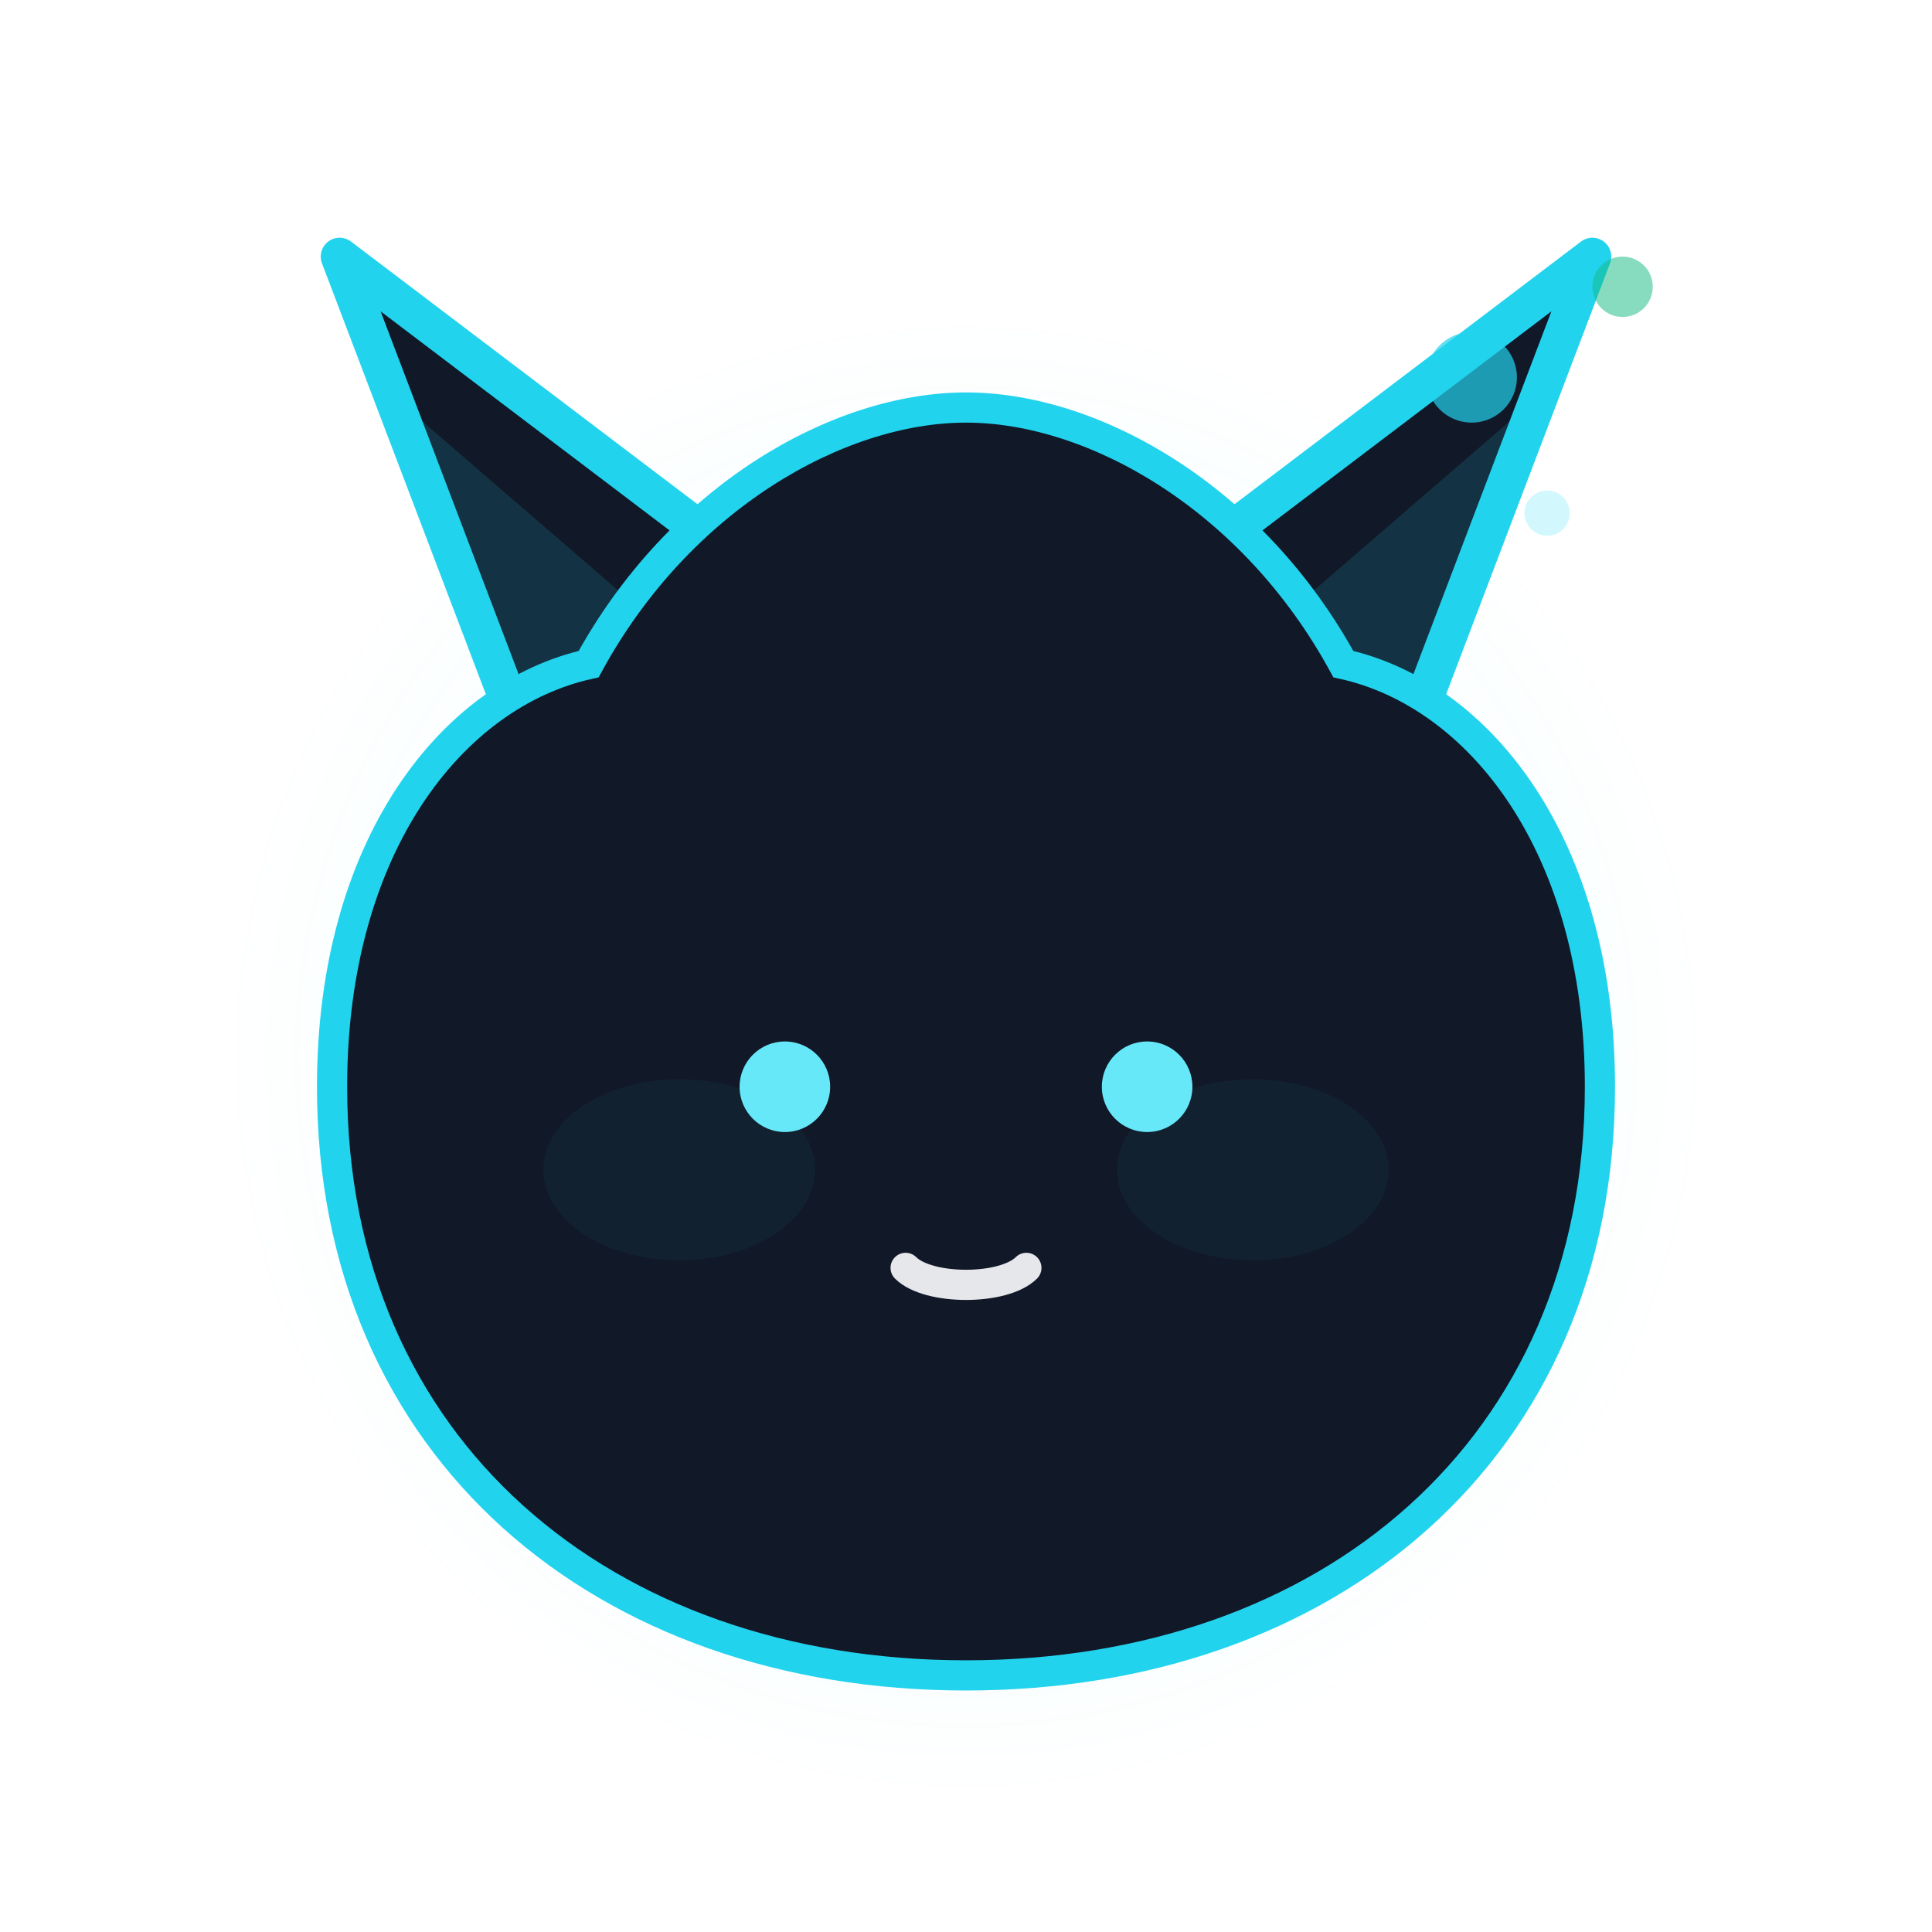
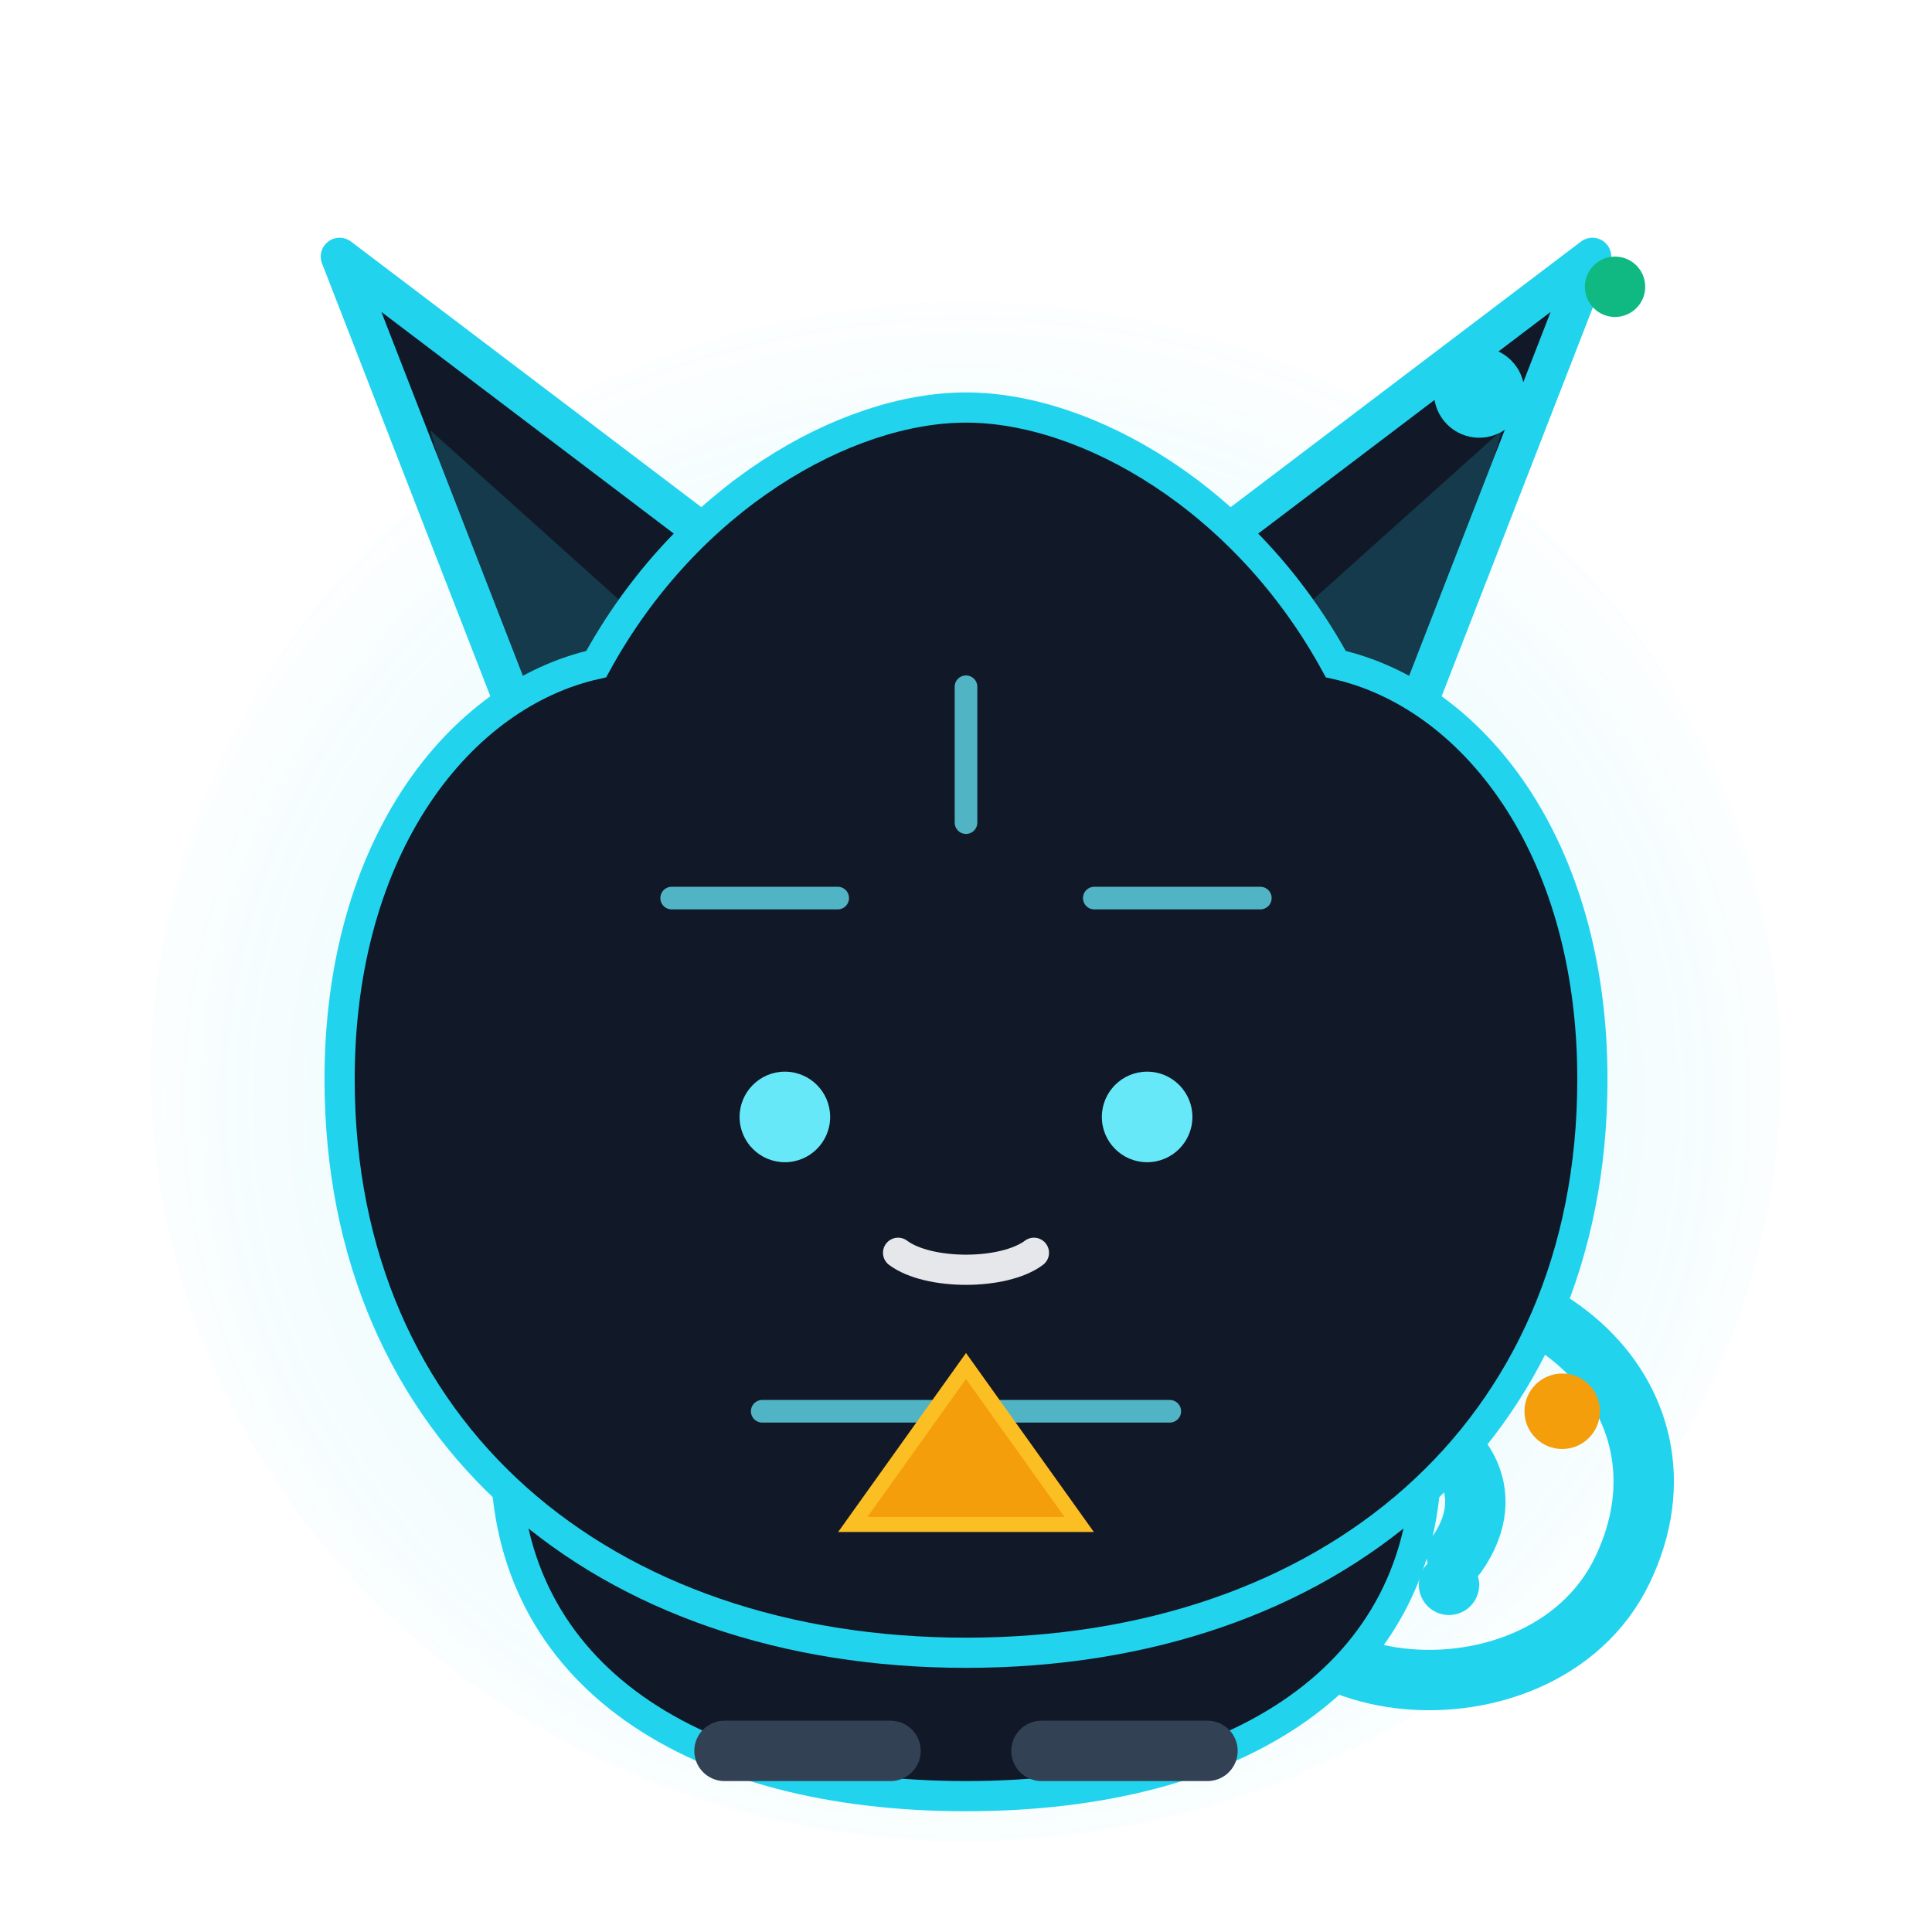
- <svg xmlns="http://www.w3.org/2000/svg" viewBox="0 0 256 256">
+ <svg xmlns="http://www.w3.org/2000/svg" viewBox="0 0 256 256" role="img" aria-labelledby="title desc">
  <defs>
-     <radialGradient id="glowBg" cx="50%" cy="50%" r="50%">
-       <stop offset="0%" stop-color="#22D3EE" stop-opacity="0.10" />
+     <radialGradient id="g" cx="50%" cy="52%" r="55%">
+       <stop offset="0%" stop-color="#22D3EE" stop-opacity=".2" />
      <stop offset="100%" stop-color="#22D3EE" stop-opacity="0" />
    </radialGradient>
-     <linearGradient id="faceGrad" x1="48" y1="36" x2="208" y2="228">
+     <linearGradient id="b" x1="52" y1="38" x2="205" y2="226">
      <stop stop-color="#111827" />
-       <stop offset="1" stop-color="#0f0f0f" />
+       <stop offset="1" stop-color="#0B0F19" />
    </linearGradient>
  </defs>
-   <ellipse cx="128" cy="140" rx="100" ry="100" fill="url(#glowBg)" />
-   <path d="M72 105 45 34l62 47" fill="#111827" stroke="#22D3EE" stroke-width="5" stroke-linejoin="round" />
-   <path d="M72 105 55 55l44 38" fill="#22D3EE" opacity="0.15" />
-   <path d="M184 105 211 34l-62 47" fill="#111827" stroke="#22D3EE" stroke-width="5" stroke-linejoin="round" />
-   <path d="M184 105 201 55l-44 38" fill="#22D3EE" opacity="0.15" />
-   <path d="M78 88c12-22 33-34 50-34s38 12 50 34c18 4 34 24 34 56 0 48-36 78-84 78s-84-30-84-78c0-32 16-52 34-56Z" fill="url(#faceGrad)" stroke="#22D3EE" stroke-width="4" />
-   <ellipse cx="90" cy="155" rx="18" ry="12" fill="#22D3EE" opacity="0.05" />
-   <ellipse cx="166" cy="155" rx="18" ry="12" fill="#22D3EE" opacity="0.05" />
-   <circle cx="104" cy="144" r="6" fill="#67E8F9" />
-   <circle cx="152" cy="144" r="6" fill="#67E8F9" />
-   <circle cx="195" cy="50" r="6" fill="#22D3EE" opacity="0.7">
-     <animate attributeName="cy" values="50;42;50" dur="1.5s" repeatCount="indefinite" />
-     <animate attributeName="opacity" values="0.7;0.2;0.7" dur="1.5s" repeatCount="indefinite" />
+   <ellipse cx="128" cy="142" rx="108" ry="102" fill="url(#g)" />
+   <path d="M174 171c29-7 52 14 41 37-11 23-54 18-49-9 4-22 39-10 27 7" fill="none" stroke="#22D3EE" stroke-width="8" stroke-linecap="round" />
+   <circle cx="179" cy="171" r="5" fill="#22D3EE" />
+   <circle cx="207" cy="187" r="5" fill="#F59E0B" />
+   <circle cx="192" cy="210" r="4" fill="#22D3EE" />
+   <path d="M73 106 45 34l62 47" fill="#111827" stroke="#22D3EE" stroke-width="5" stroke-linejoin="round" />
+   <path d="M183 106 211 34l-62 47" fill="#111827" stroke="#22D3EE" stroke-width="5" stroke-linejoin="round" />
+   <path d="M70 103 57 57l39 35M186 103 199 57l-39 35" fill="#22D3EE" opacity=".18" />
+   <path d="M92 148c8-14 23-22 36-22s28 8 36 22c17 8 25 24 25 45 0 29-25 45-61 45s-61-16-61-45c0-21 8-37 25-45Z" fill="url(#b)" stroke="#22D3EE" stroke-width="4" />
+   <path d="M79 88c12-22 33-34 49-34s37 12 49 34c18 4 34 24 34 55 0 47-35 76-83 76s-83-29-83-76c0-31 16-51 34-55Z" fill="url(#b)" stroke="#22D3EE" stroke-width="4" />
+   <path d="M89 119h22m34 0h22M128 91v18M101 187h54" stroke="#67E8F9" stroke-width="3" stroke-linecap="round" opacity=".75" />
+   <circle cx="104" cy="148" r="6" fill="#67E8F9" />
+   <circle cx="152" cy="148" r="6" fill="#67E8F9" />
+   <path d="M119 166c4 3 14 3 18 0" fill="none" stroke="#E5E7EB" stroke-width="4" stroke-linecap="round" />
+   <path d="M128 181l15 21h-30l15-21Z" fill="#F59E0B" stroke="#FBBF24" stroke-width="2" />
+   <circle cx="196" cy="52" r="6" fill="#22D3EE">
+     <animate attributeName="cy" values="52;43;52" dur="1.5s" repeatCount="indefinite" />
  </circle>
-   <circle cx="215" cy="38" r="4" fill="#10B981" opacity="0.5">
-     <animate attributeName="cy" values="38;30;38" dur="1.8s" repeatCount="indefinite" />
-     <animate attributeName="opacity" values="0.5;0.1;0.5" dur="1.8s" repeatCount="indefinite" />
+   <circle cx="214" cy="38" r="4" fill="#10B981">
+     <animate attributeName="opacity" values=".6;.15;.6" dur="1.8s" repeatCount="indefinite" />
  </circle>
-   <circle cx="205" cy="68" r="3" fill="#67E8F9" opacity="0.3">
-     <animate attributeName="cy" values="68;60;68" dur="2s" repeatCount="indefinite" />
-     <animate attributeName="opacity" values="0.3;0;0.3" dur="2s" repeatCount="indefinite" />
-   </circle>
-   <path d="M120 168c3 3 13 3 16 0" fill="none" stroke="#E5E7EB" stroke-width="4" stroke-linecap="round" />
+   <path d="M96 232h22m20 0h22" stroke="#334155" stroke-width="8" stroke-linecap="round" />
</svg>
